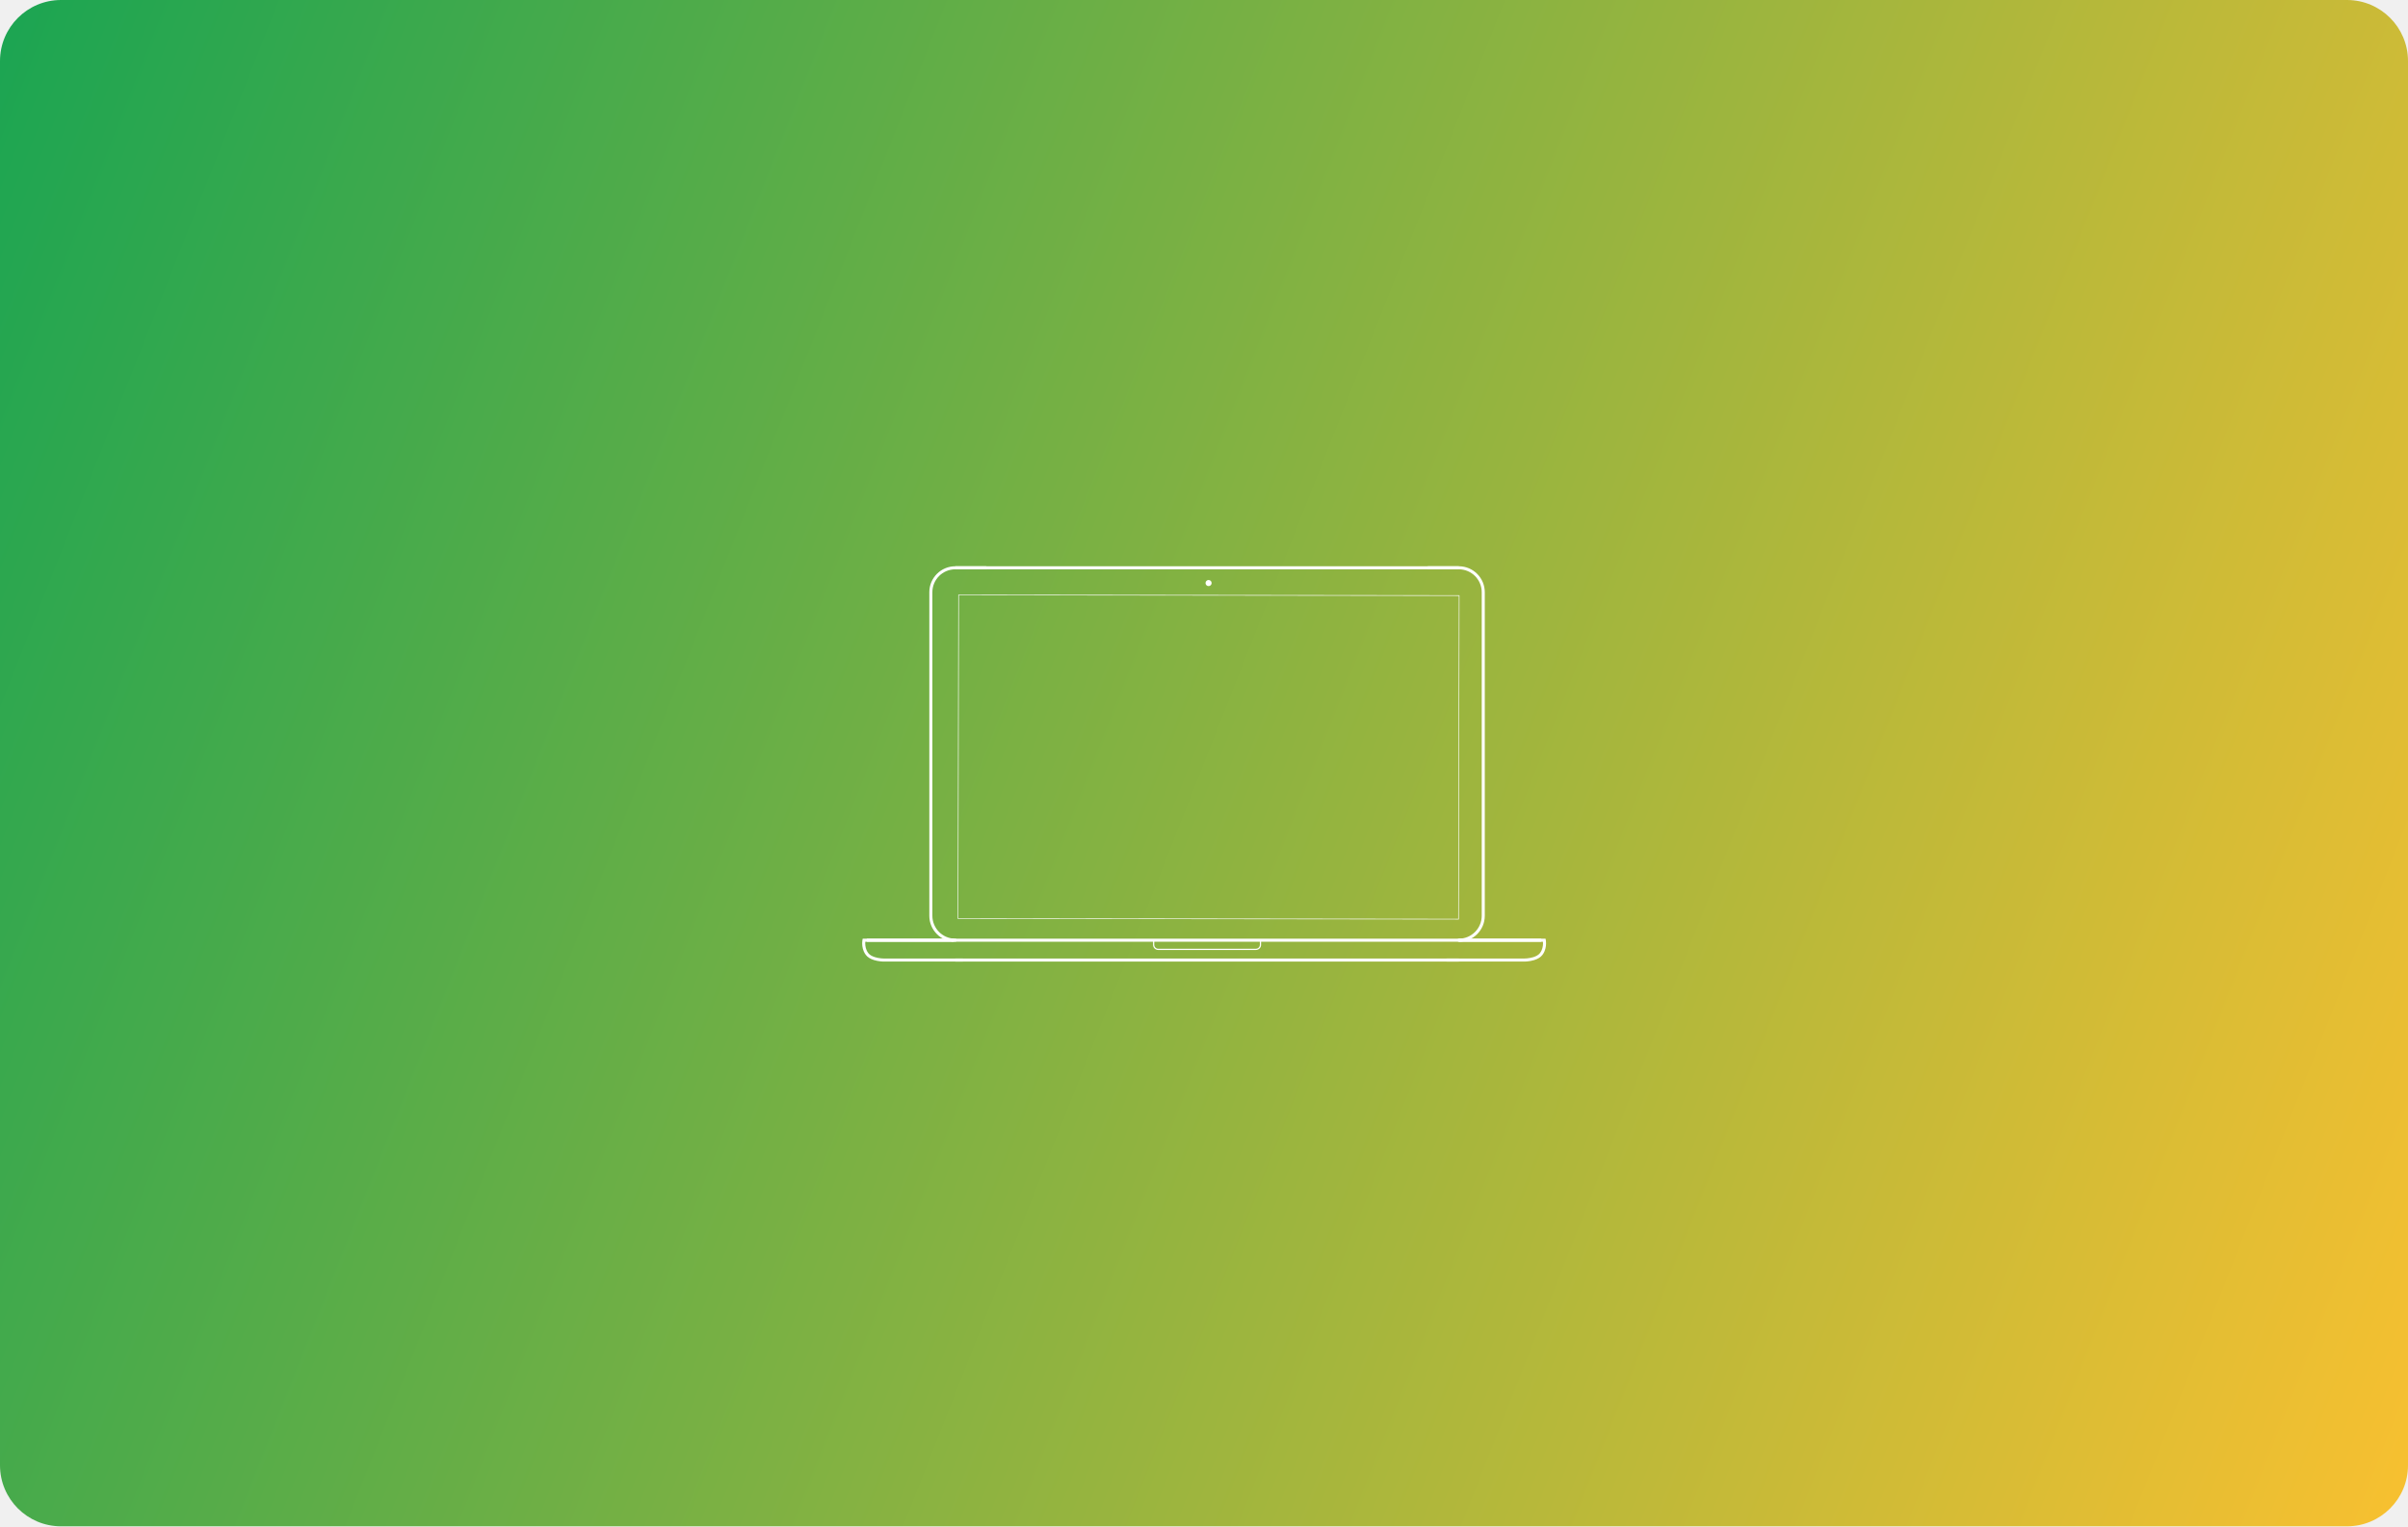
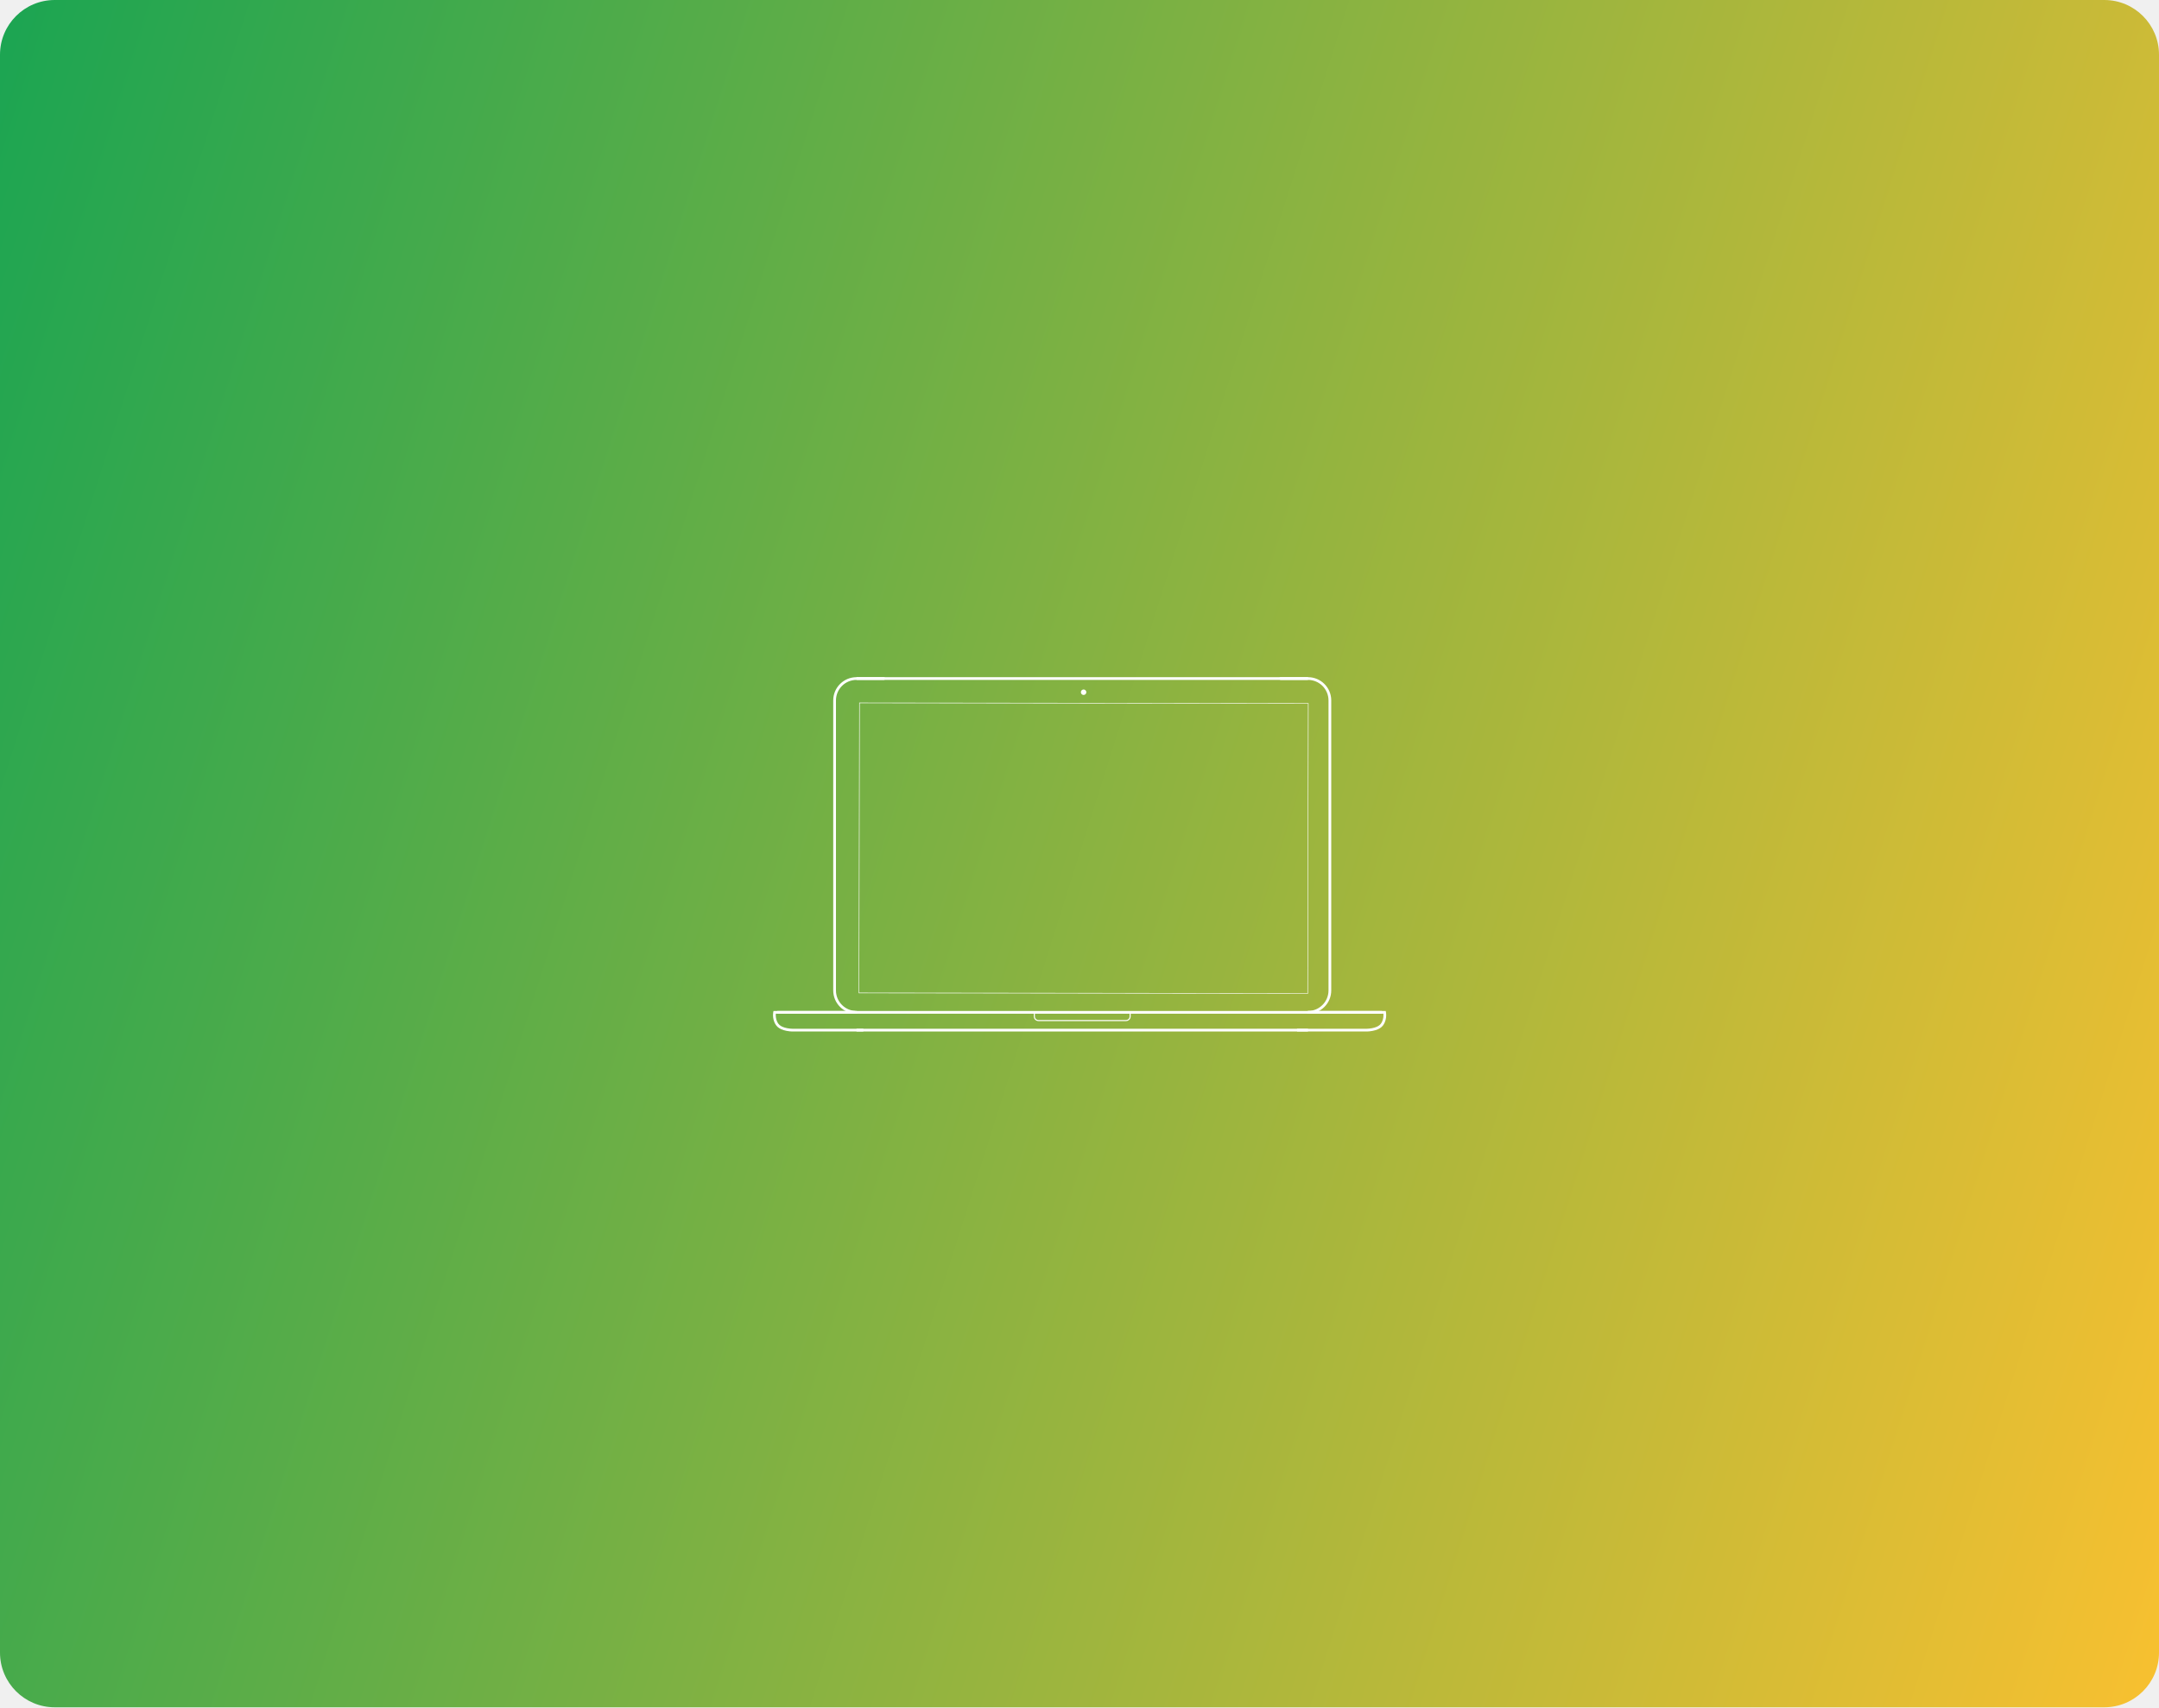
- <svg xmlns="http://www.w3.org/2000/svg" width="789" height="500" viewBox="0 0 789 500" fill="none">
-   <path d="M0 20C0 8.954 8.954 0 20 0H769C780.046 0 789 8.954 789 20V480C789 491.046 780.046 500 769 500H20C8.954 500 0 491.046 0 480V20Z" fill="url(#paint0_linear)" />
-   <path d="M478 186.5C482.142 186.5 485.5 189.861 485.5 194.005V299.995C485.5 304.14 482.141 307.5 477.998 307.5C477.716 307.5 477.492 307.724 477.492 308C477.492 308.276 477.716 308.5 477.992 308.5C482.694 308.5 486.5 304.692 486.5 299.995V194.005C486.5 189.309 482.694 185.5 478 185.5H468C467.724 185.5 467.5 185.724 467.5 186C467.5 186.276 467.724 186.5 468 186.5H478Z" fill="white" />
-   <path d="M313 185.5C308.306 185.5 304.5 189.309 304.5 194.005V299.995C304.5 304.692 308.306 308.5 313.002 308.5C313.284 308.5 313.508 308.276 313.508 308C313.508 307.724 313.284 307.5 313.008 307.5C308.859 307.5 305.5 304.14 305.5 299.995V194.005C305.5 189.861 308.858 186.5 313 186.5H323C323.276 186.5 323.5 186.276 323.5 186C323.5 185.724 323.276 185.5 323 185.5H313Z" fill="white" />
-   <path fill-rule="evenodd" clip-rule="evenodd" d="M478 301.2L313.8 301L314 194.8L478.2 195L478 301.2ZM477.8 301L478 195.2L314.2 195L314 300.8L477.8 301Z" fill="white" />
-   <rect x="313" y="185.5" width="165" height="1" fill="white" />
-   <path fill-rule="evenodd" clip-rule="evenodd" d="M396 192C396.552 192 397 191.552 397 191C397 190.448 396.552 190 396 190C395.448 190 395 190.448 395 191C395 191.552 395.448 192 396 192Z" fill="white" />
-   <path fill-rule="evenodd" clip-rule="evenodd" d="M377.8 308V307.8H378H413H413.2V308V309.5C413.2 310.441 412.441 311.2 411.496 311.2H379.504C378.561 311.2 377.8 310.443 377.8 309.5V308ZM412.8 308L413 308.2H412.8V308ZM378.2 308.2H412.8V309.5C412.8 310.22 412.22 310.8 411.496 310.8H379.504C378.782 310.8 378.2 310.222 378.2 309.5V308.2ZM378.2 308.2H378L378.2 308V308.2Z" fill="white" />
-   <path fill-rule="evenodd" clip-rule="evenodd" d="M284 307.5H505V308.5H284V307.5Z" fill="white" />
-   <rect x="313" y="314" width="165" height="1" fill="white" />
-   <path d="M283.08 307.5H282.67L282.59 307.902C282.577 307.965 282.56 308.073 282.543 308.22C282.421 309.298 282.523 310.51 283.026 311.671C283.2 312.071 283.416 312.449 283.68 312.8C284.275 313.594 285.217 314.147 286.403 314.512C287.101 314.726 287.842 314.863 288.582 314.939C288.841 314.966 289.081 314.983 289.298 314.992C289.43 314.998 289.526 315 289.58 315H315.5V314H289.58C289.407 314 289.092 313.986 288.684 313.944C288.004 313.875 287.326 313.749 286.697 313.556C285.695 313.247 284.928 312.797 284.48 312.2C284.264 311.913 284.087 311.603 283.944 311.273C283.521 310.297 283.432 309.252 283.537 308.332C283.55 308.215 283.563 308.135 283.57 308.098L283.08 308.5H312.5V307.5H283.08Z" fill="white" />
-   <path d="M506 308.5L505.51 308.098C505.517 308.135 505.53 308.215 505.543 308.332C505.648 309.252 505.559 310.297 505.136 311.273C504.993 311.603 504.816 311.913 504.6 312.2C504.152 312.797 503.385 313.247 502.383 313.556C501.754 313.749 501.076 313.875 500.396 313.944C499.988 313.986 499.673 314 499.5 314H474V315H499.5C499.554 315 499.65 314.998 499.782 314.992C499.999 314.983 500.239 314.966 500.498 314.939C501.238 314.863 501.979 314.726 502.677 314.512C503.863 314.147 504.805 313.594 505.4 312.8C505.664 312.449 505.88 312.071 506.054 311.671C506.557 310.51 506.659 309.298 506.537 308.22C506.52 308.073 506.503 307.965 506.49 307.902L506.41 307.5H506H478V308.5H506Z" fill="white" />
+ <svg xmlns="http://www.w3.org/2000/svg" width="789" height="624" viewBox="0 0 789 624" fill="none">
+   <path d="M0 20C0 8.954 8.954 0 20 0H769C780.046 0 789 8.954 789 20V604C789 615.046 780.046 624 769 624H20C8.954 624 0 615.046 0 604V20Z" fill="url(#paint0_linear)" />
+   <path d="M478 248.5C482.142 248.5 485.5 251.861 485.5 256.005V361.995C485.5 366.14 482.141 369.5 477.998 369.5C477.716 369.5 477.492 369.724 477.492 370C477.492 370.276 477.716 370.5 477.992 370.5C482.694 370.5 486.5 366.692 486.5 361.995V256.005C486.5 251.309 482.694 247.5 478 247.5H468C467.724 247.5 467.5 247.724 467.5 248C467.5 248.276 467.724 248.5 468 248.5H478Z" fill="white" />
+   <path d="M313 247.5C308.306 247.5 304.5 251.309 304.5 256.005V361.995C304.5 366.692 308.306 370.5 313.002 370.5C313.284 370.5 313.508 370.276 313.508 370C313.508 369.724 313.284 369.5 313.008 369.5C308.859 369.5 305.5 366.14 305.5 361.995V256.005C305.5 251.861 308.858 248.5 313 248.5H323C323.276 248.5 323.5 248.276 323.5 248C323.5 247.724 323.276 247.5 323 247.5H313Z" fill="white" />
+   <path fill-rule="evenodd" clip-rule="evenodd" d="M478 363.2L313.8 363L314 256.8L478.2 257L478 363.2ZM477.8 363L478 257.2L314.2 257L314 362.8L477.8 363Z" fill="white" />
+   <rect x="313" y="247.5" width="165" height="1" fill="white" />
+   <path fill-rule="evenodd" clip-rule="evenodd" d="M396 254C396.552 254 397 253.552 397 253C397 252.448 396.552 252 396 252C395.448 252 395 252.448 395 253C395 253.552 395.448 254 396 254Z" fill="white" />
+   <path fill-rule="evenodd" clip-rule="evenodd" d="M377.8 370V369.8H378H413H413.2V370V371.5C413.2 372.441 412.44 373.2 411.496 373.2H379.504C378.561 373.2 377.8 372.443 377.8 371.5V370ZM412.8 370L413 370.2H412.8V370ZM378.2 370.2H412.8V371.5C412.8 372.22 412.22 372.8 411.496 372.8H379.504C378.781 372.8 378.2 372.222 378.2 371.5V370.2ZM378.2 370.2H378L378.2 370V370.2Z" fill="white" />
+   <path fill-rule="evenodd" clip-rule="evenodd" d="M284 369.5H505V370.5H284V369.5Z" fill="white" />
+   <rect x="313" y="376" width="165" height="1" fill="white" />
+   <path d="M283.08 369.5H282.67L282.59 369.902C282.577 369.965 282.56 370.073 282.543 370.22C282.421 371.298 282.523 372.51 283.026 373.671C283.199 374.071 283.416 374.449 283.68 374.8C284.275 375.594 285.217 376.147 286.403 376.512C287.101 376.726 287.842 376.863 288.582 376.939C288.841 376.966 289.081 376.983 289.298 376.992C289.429 376.998 289.525 377 289.58 377H315.5V376H289.58C289.407 376 289.092 375.986 288.684 375.944C288.004 375.875 287.325 375.749 286.697 375.556C285.695 375.247 284.928 374.797 284.48 374.2C284.264 373.913 284.086 373.603 283.944 373.273C283.521 372.297 283.432 371.252 283.537 370.332C283.55 370.215 283.563 370.135 283.57 370.098L283.08 370.5H312.5V369.5H283.08Z" fill="white" />
+   <path d="M506 370.5L505.51 370.098C505.517 370.135 505.53 370.215 505.543 370.332C505.648 371.252 505.559 372.297 505.136 373.273C504.993 373.603 504.816 373.913 504.6 374.2C504.152 374.797 503.385 375.247 502.383 375.556C501.754 375.749 501.076 375.875 500.396 375.944C499.988 375.986 499.673 376 499.5 376H474V377H499.5C499.554 377 499.65 376.998 499.782 376.992C499.999 376.983 500.239 376.966 500.498 376.939C501.238 376.863 501.979 376.726 502.677 376.512C503.863 376.147 504.805 375.594 505.4 374.8C505.664 374.449 505.88 374.071 506.054 373.671C506.557 372.51 506.659 371.298 506.537 370.22C506.52 370.073 506.503 369.965 506.49 369.902L506.41 369.5H506H478V370.5H506Z" fill="white" />
  <defs>
-     <linearGradient id="paint0_linear" x1="0" y1="0" x2="853.43" y2="336.678" gradientUnits="userSpaceOnUse">
+     <linearGradient id="paint0_linear" x1="0" y1="0" x2="896.654" y2="283.437" gradientUnits="userSpaceOnUse">
      <stop stop-color="#1BA552" />
      <stop offset="1" stop-color="#F8C030" />
    </linearGradient>
  </defs>
</svg>
